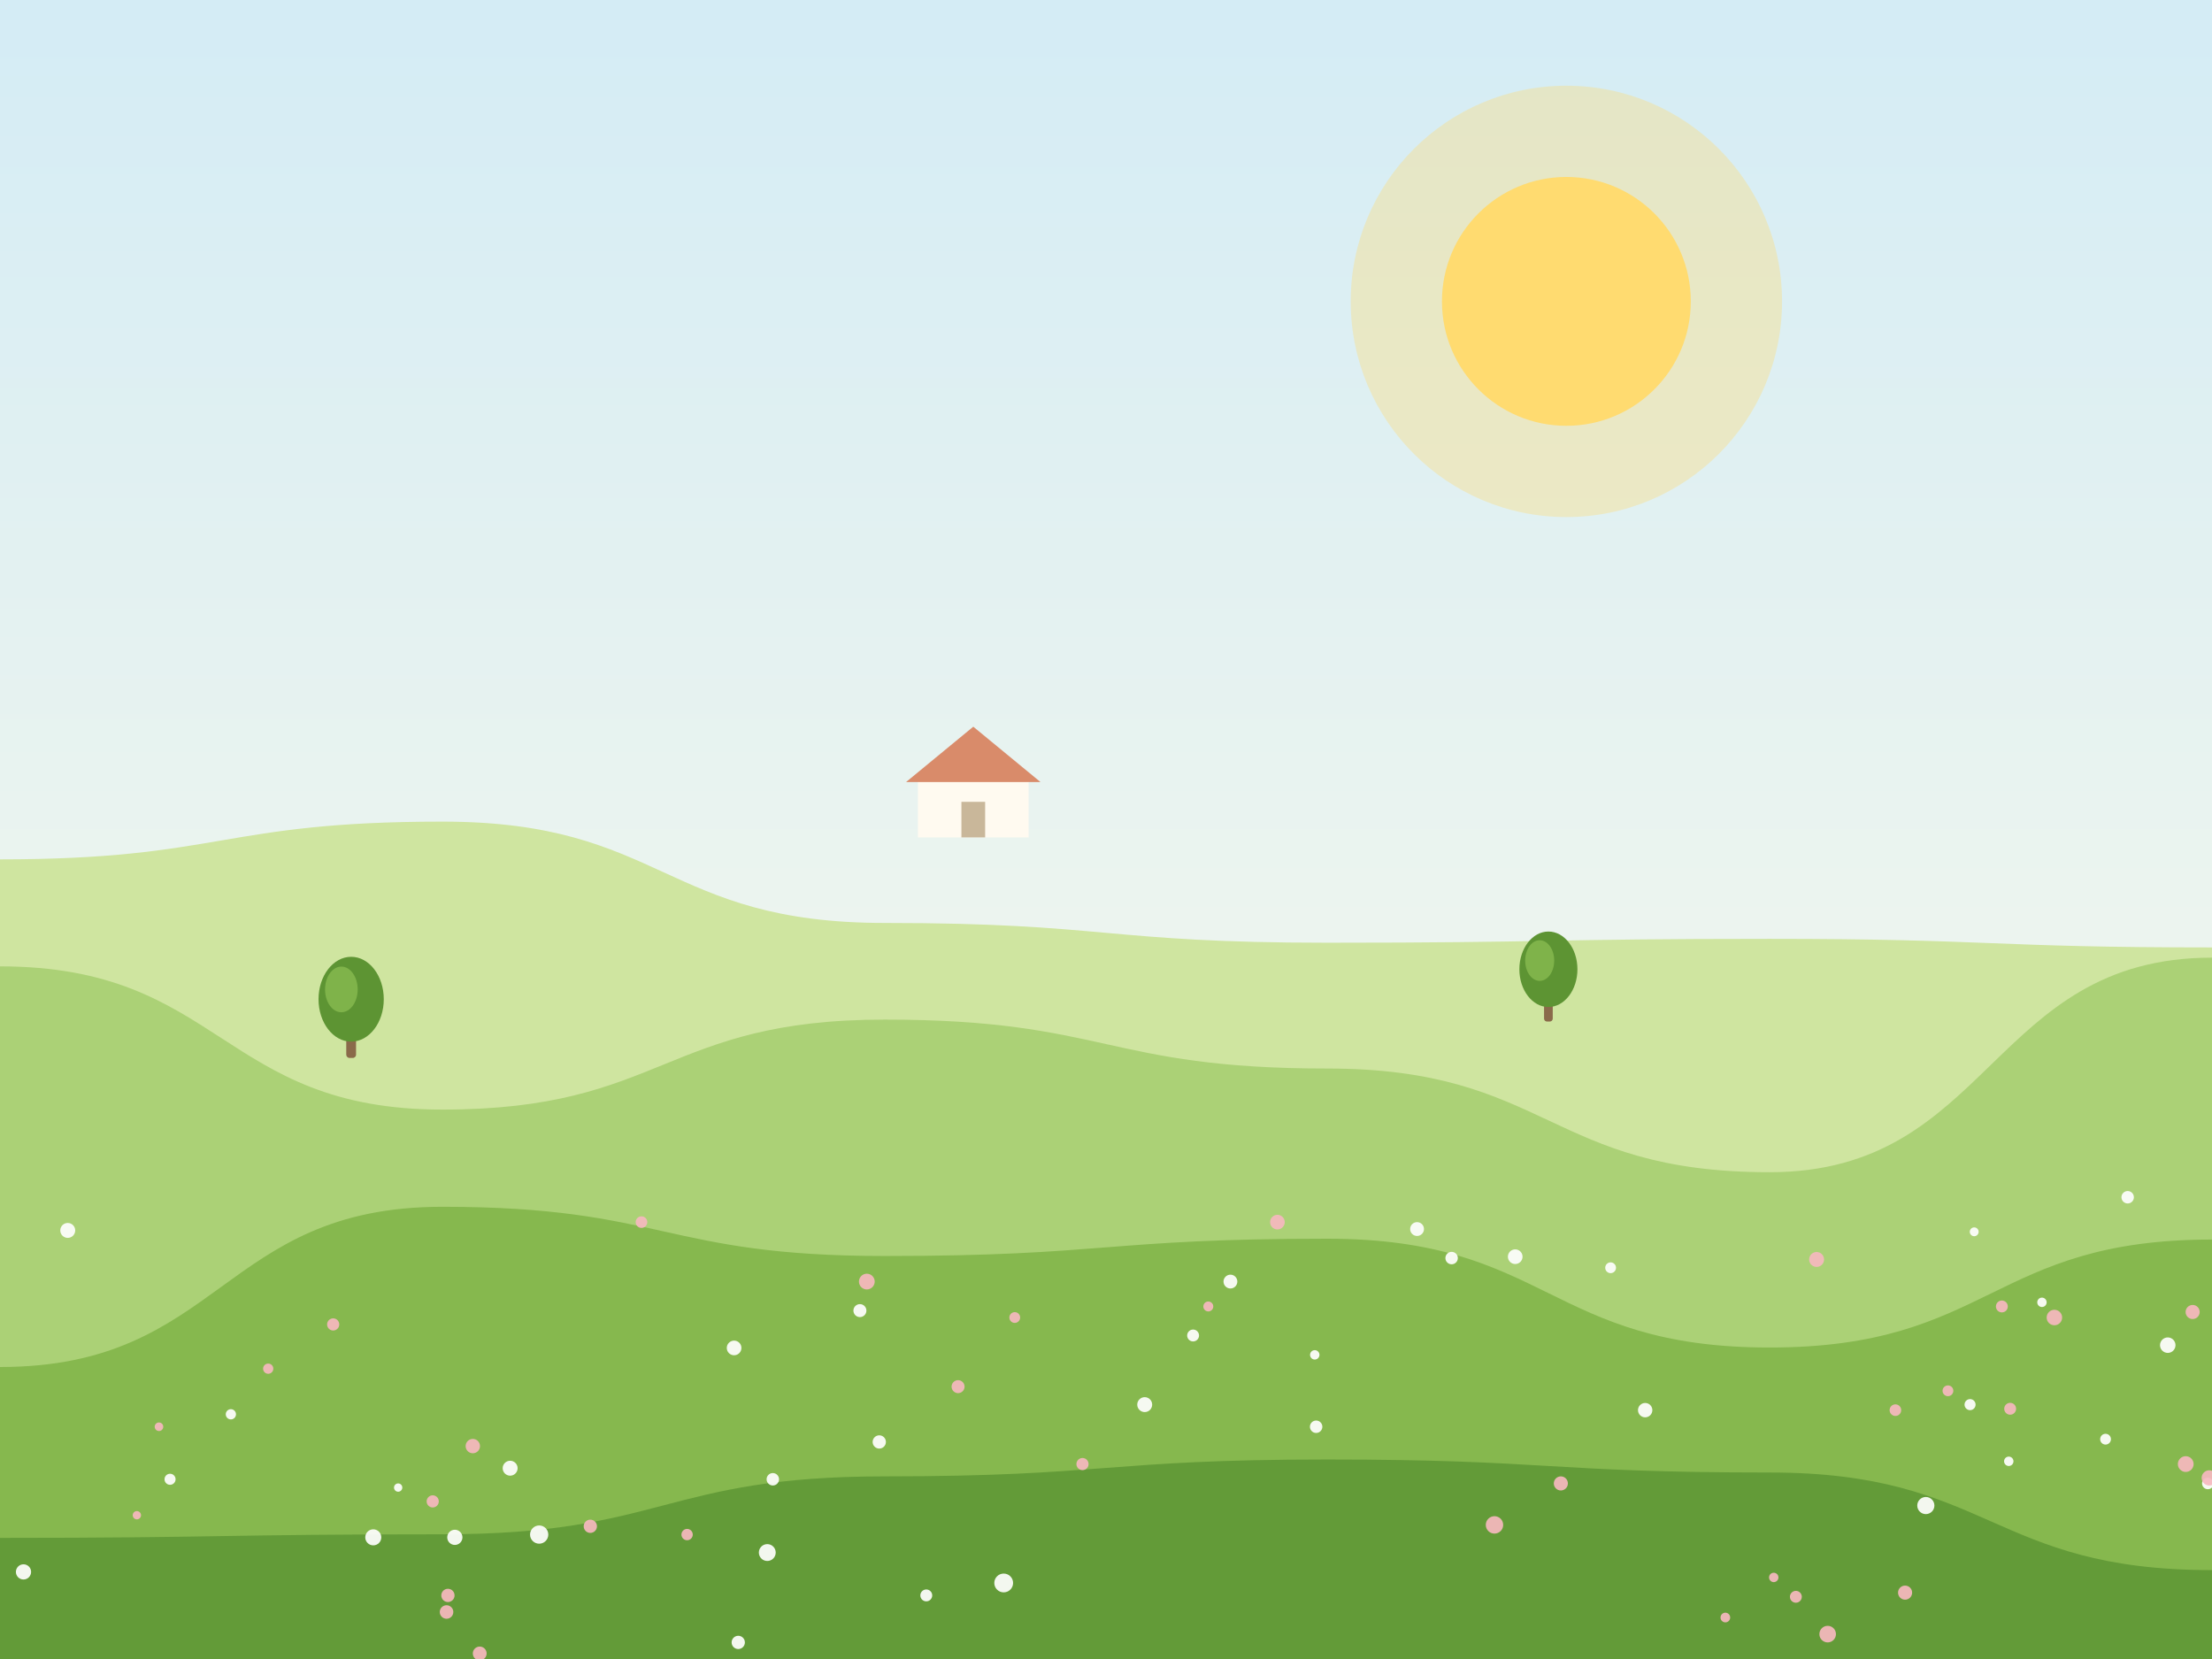
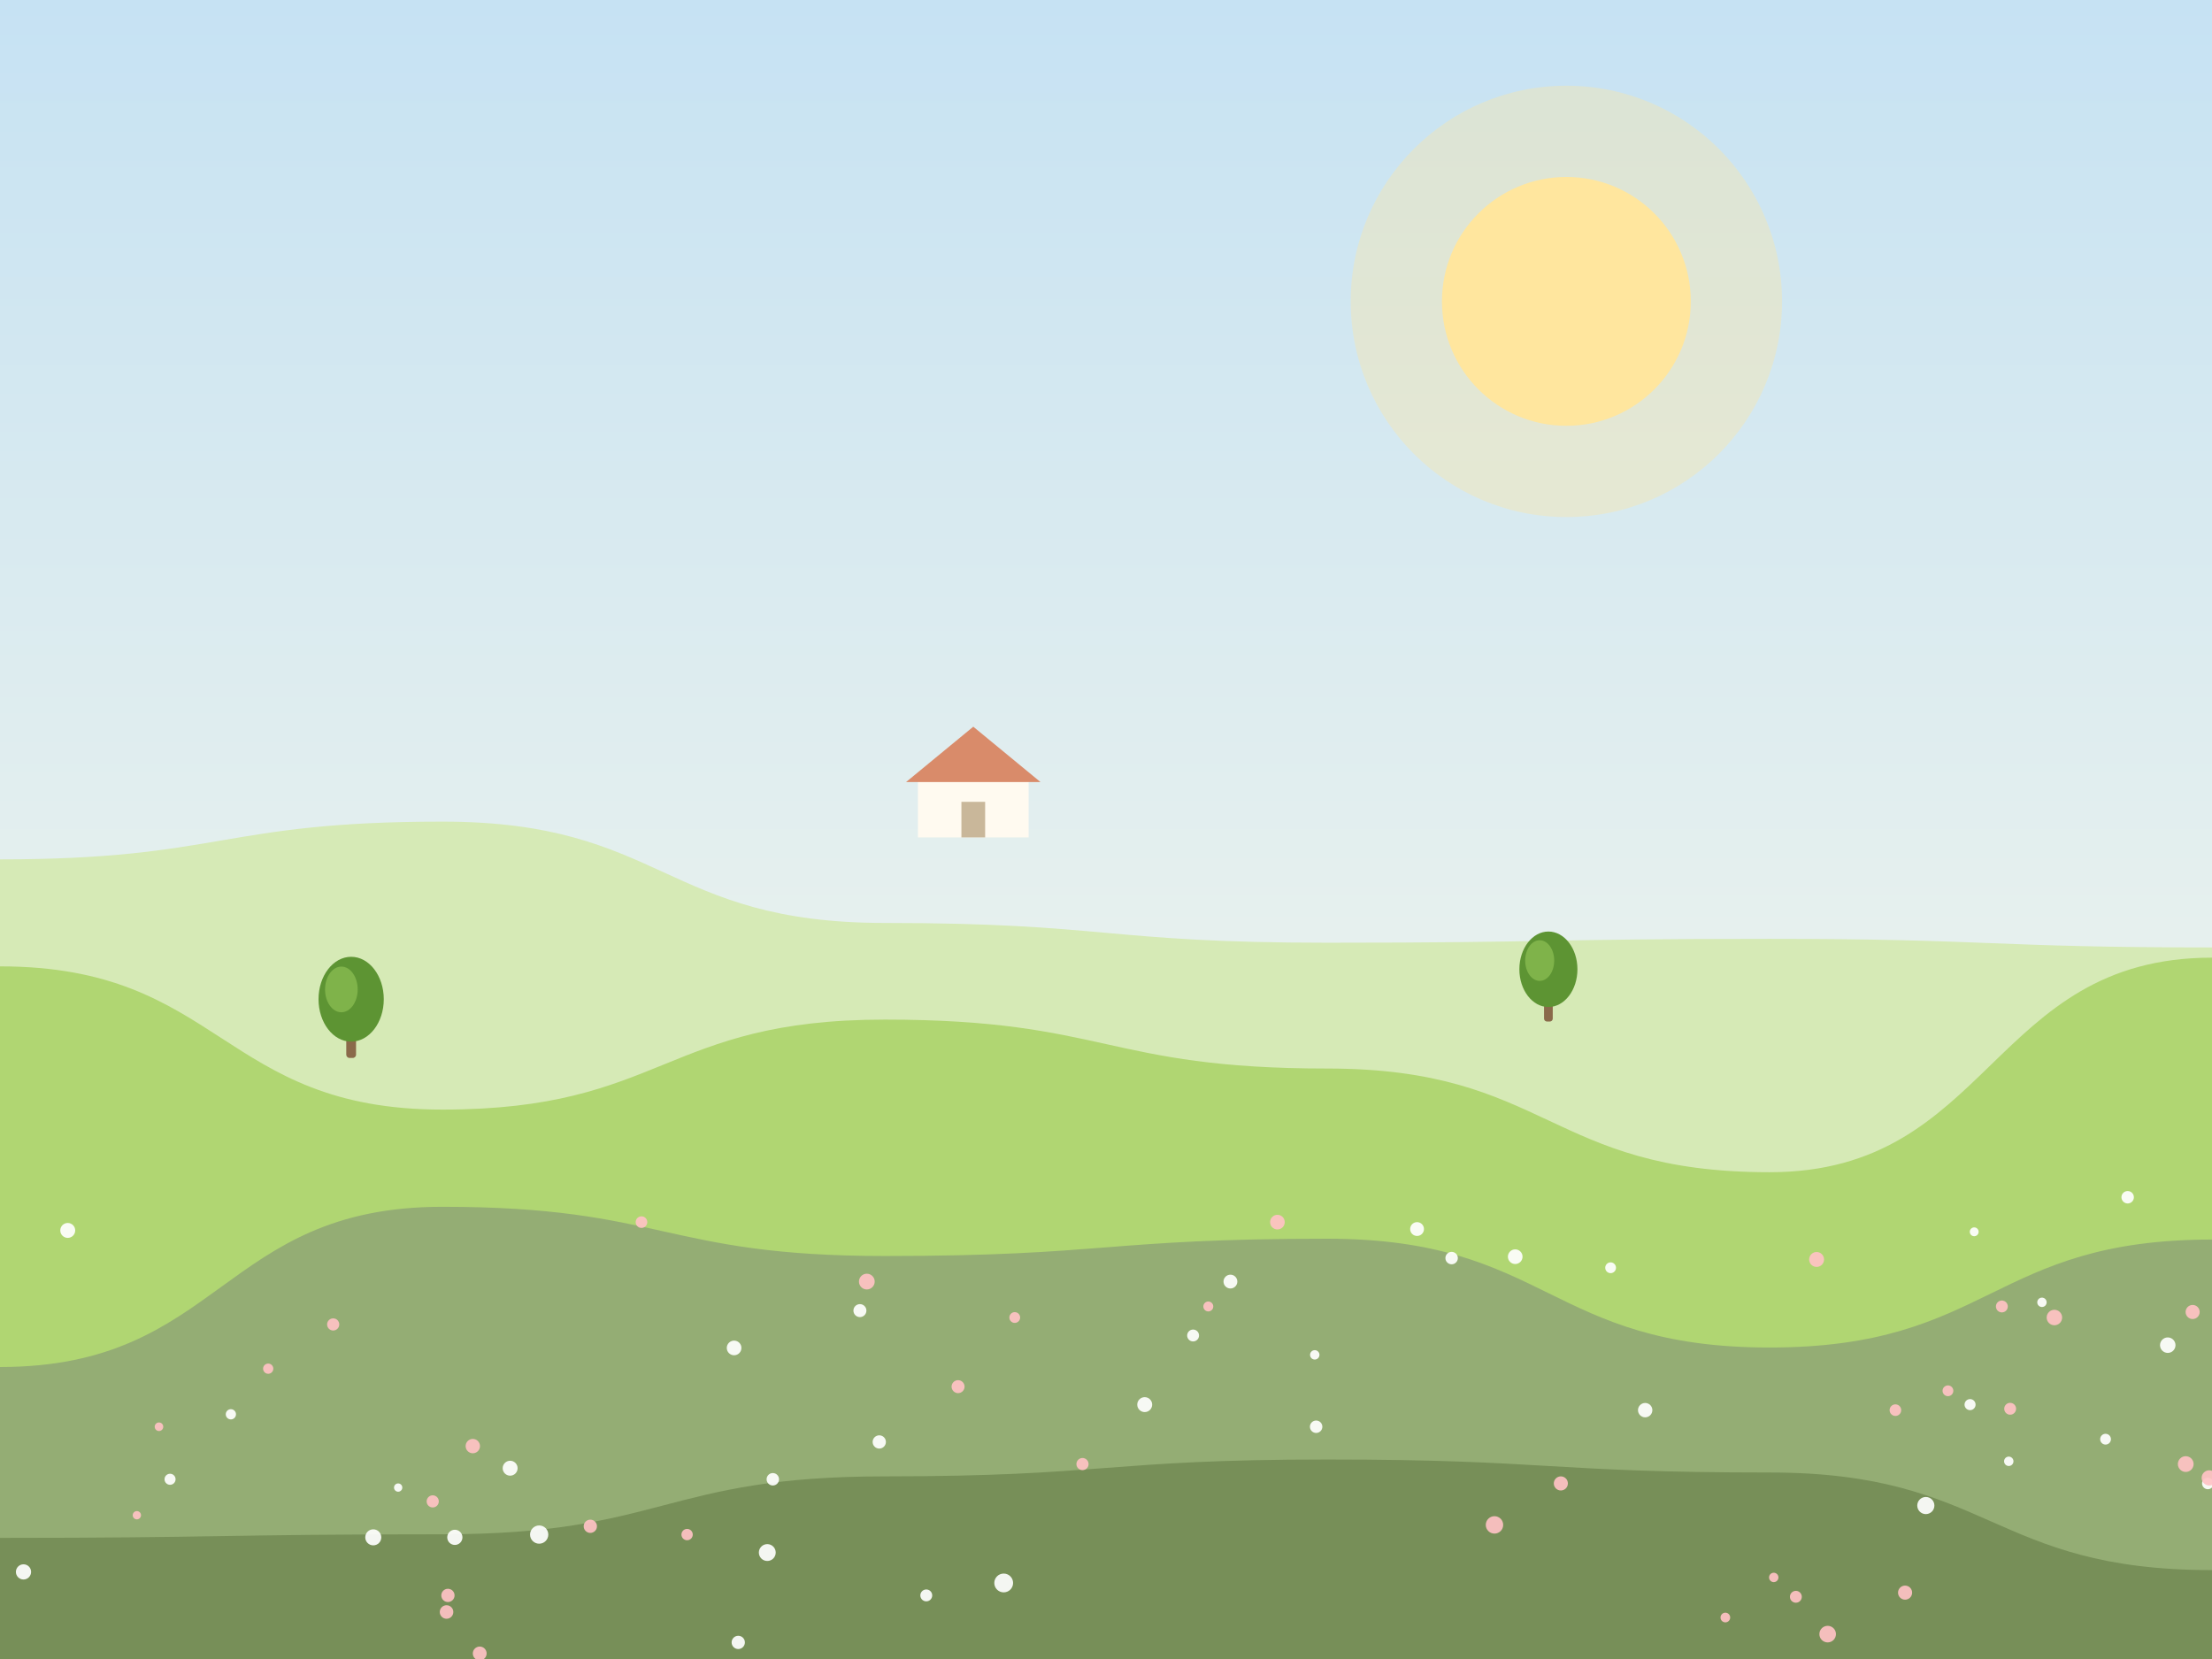
<svg xmlns="http://www.w3.org/2000/svg" viewBox="0 0 1600 1200" width="1600" height="1200" preserveAspectRatio="xMidYMid slice">
  <defs>
    <linearGradient id="s19" x1="0" y1="0" x2="0" y2="1">
-       <stop offset="0" stop-color="#d4ecf5" />
+       <stop offset="0" stop-color="#c6e2f3" />
      <stop offset="1" stop-color="#fffbea" />
    </linearGradient>
  </defs>
  <rect width="1600" height="1200" fill="url(#s19)" />
-   <circle cx="1133" cy="218" r="156" fill="#ffdb70" opacity="0.35" />
-   <circle cx="1133" cy="218" r="90" fill="#ffdb70" />
-   <path d="M0 1200 L0 621.6 C 160.0 621.6, 160.0 594.3, 320.0 594.3 C 480.0 594.3, 480.0 667.6, 640.0 667.6 C 800.0 667.6, 800.0 681.9, 960.0 681.9 C 1120.0 681.9, 1120.0 679.1, 1280.0 679.1 C 1440.0 679.1, 1440.0 685.3, 1600.0 685.3 L1600 1200 Z" fill="#cfe5a0" />
+   <circle cx="1133" cy="218" r="156" fill="#ffe69e" opacity="0.35" />
+   <circle cx="1133" cy="218" r="90" fill="#ffe69e" />
+   <path d="M0 1200 L0 621.6 C 160.0 621.6, 160.0 594.3, 320.0 594.3 C 480.0 594.3, 480.0 667.6, 640.0 667.6 C 800.0 667.6, 800.0 681.9, 960.0 681.9 C 1120.0 681.9, 1120.0 679.1, 1280.0 679.1 C 1440.0 679.1, 1440.0 685.3, 1600.0 685.3 L1600 1200 Z" fill="#d6eab6" />
  <g transform="translate(704 600) scale(1.43)">
    <rect x="-28" y="-26" width="56" height="30" fill="#fffaf0" />
    <path d="M-34 -24 L0 -52 L34 -24 Z" fill="#d98b6a" />
    <rect x="-6" y="-14" width="12" height="18" fill="#c9b79a" />
  </g>
-   <path d="M0 1200 L0 699.0 C 160.0 699.0, 160.0 802.6, 320.0 802.6 C 480.0 802.6, 480.0 737.5, 640.0 737.5 C 800.0 737.5, 800.0 772.9, 960.0 772.9 C 1120.0 772.9, 1120.0 847.9, 1280.0 847.9 C 1440.0 847.9, 1440.0 692.7, 1600.0 692.7 L1600 1200 Z" fill="#abd176" />
+   <path d="M0 1200 L0 699.0 C 160.0 699.0, 160.0 802.6, 320.0 802.6 C 480.0 802.6, 480.0 737.5, 640.0 737.5 C 800.0 737.5, 800.0 772.9, 960.0 772.9 C 1120.0 772.9, 1120.0 847.9, 1280.0 847.9 C 1440.0 847.9, 1440.0 692.7, 1600.0 692.7 L1600 1200 Z" fill="#b0d672" />
  <g transform="translate(254 744) scale(1.18)">
    <rect x="-3" y="-4" width="6" height="22" rx="2" fill="#8a6a4a" />
    <ellipse cx="0" cy="-18" rx="20" ry="26" fill="#5d9433" />
    <ellipse cx="-6" cy="-24" rx="10" ry="14" fill="#7fb34a" />
  </g>
  <g transform="translate(1120 720) scale(1.05)">
    <rect x="-3" y="-4" width="6" height="22" rx="2" fill="#8a6a4a" />
    <ellipse cx="0" cy="-18" rx="20" ry="26" fill="#5d9433" />
    <ellipse cx="-6" cy="-24" rx="10" ry="14" fill="#7fb34a" />
  </g>
-   <path d="M0 1200 L0 988.8 C 160.0 988.8, 160.0 872.9, 320.0 872.9 C 480.0 872.9, 480.0 908.5, 640.0 908.5 C 800.0 908.5, 800.0 896.0, 960.0 896.0 C 1120.0 896.0, 1120.0 974.7, 1280.0 974.7 C 1440.0 974.7, 1440.0 896.6, 1600.0 896.6 L1600 1200 Z" fill="#86b84e" />
-   <path d="M0 1200 L0 1112.4 C 160.0 1112.4, 160.0 1109.8, 320.0 1109.8 C 480.0 1109.8, 480.0 1067.9, 640.0 1067.9 C 800.0 1067.9, 800.0 1055.7, 960.0 1055.7 C 1120.0 1055.7, 1120.0 1065.1, 1280.0 1065.1 C 1440.0 1065.1, 1440.0 1135.7, 1600.0 1135.7 L1600 1200 Z" fill="#639b38" />
+   <path d="M0 1200 L0 988.8 C 160.0 988.8, 160.0 872.9, 320.0 872.9 C 480.0 872.9, 480.0 908.5, 640.0 908.5 C 800.0 908.5, 800.0 896.0, 960.0 896.0 C 1120.0 896.0, 1120.0 974.7, 1280.0 974.7 C 1440.0 974.7, 1440.0 896.6, 1600.0 896.6 L1600 1200 Z" fill="#94ad74" />
+   <path d="M0 1200 L0 1112.4 C 160.0 1112.4, 160.0 1109.8, 320.0 1109.8 C 480.0 1109.8, 480.0 1067.9, 640.0 1067.9 C 800.0 1067.9, 800.0 1055.7, 960.0 1055.7 C 1120.0 1055.7, 1120.0 1065.1, 1280.0 1065.1 C 1440.0 1065.1, 1440.0 1135.7, 1600.0 1135.7 L1600 1200 Z" fill="#778f58" />
  <circle cx="555" cy="1123" r="6.1" fill="#ffffff" opacity="0.92" />
-   <circle cx="1322" cy="1182" r="6.0" fill="#f6b8bf" opacity="0.92" />
-   <circle cx="497" cy="1110" r="4.1" fill="#f6b8bf" opacity="0.92" />
+   <circle cx="1322" cy="1182" r="6.0" fill="#ffc2c4" opacity="0.92" />
+   <circle cx="497" cy="1110" r="4.1" fill="#ffc2c4" opacity="0.92" />
  <circle cx="534" cy="1188" r="4.8" fill="#ffffff" opacity="0.92" />
-   <circle cx="99" cy="1096" r="3.0" fill="#f6b8bf" opacity="0.92" />
-   <circle cx="427" cy="1104" r="4.8" fill="#f6b8bf" opacity="0.92" />
+   <circle cx="99" cy="1096" r="3.0" fill="#ffc2c4" opacity="0.92" />
+   <circle cx="427" cy="1104" r="4.8" fill="#ffc2c4" opacity="0.92" />
  <circle cx="1096" cy="909" r="5.3" fill="#ffffff" opacity="0.92" />
-   <circle cx="194" cy="990" r="3.7" fill="#f6b8bf" opacity="0.92" />
+   <circle cx="194" cy="990" r="3.7" fill="#ffc2c4" opacity="0.92" />
  <circle cx="1453" cy="1057" r="3.4" fill="#ffffff" opacity="0.92" />
-   <circle cx="323" cy="1166" r="4.9" fill="#f6b8bf" opacity="0.92" />
+   <circle cx="323" cy="1166" r="4.9" fill="#ffc2c4" opacity="0.92" />
  <circle cx="288" cy="1076" r="3.0" fill="#ffffff" opacity="0.92" />
-   <circle cx="1486" cy="953" r="5.6" fill="#f6b8bf" opacity="0.92" />
+   <circle cx="1486" cy="953" r="5.6" fill="#ffc2c4" opacity="0.92" />
  <circle cx="636" cy="1043" r="4.8" fill="#ffffff" opacity="0.92" />
-   <circle cx="1248" cy="1170" r="3.5" fill="#f6b8bf" opacity="0.92" />
+   <circle cx="1248" cy="1170" r="3.5" fill="#ffc2c4" opacity="0.92" />
  <circle cx="1050" cy="910" r="4.5" fill="#ffffff" opacity="0.92" />
-   <circle cx="734" cy="953" r="3.9" fill="#f6b8bf" opacity="0.92" />
-   <circle cx="1371" cy="1020" r="4.2" fill="#f6b8bf" opacity="0.92" />
+   <circle cx="734" cy="953" r="3.9" fill="#ffc2c4" opacity="0.92" />
+   <circle cx="1371" cy="1020" r="4.2" fill="#ffc2c4" opacity="0.92" />
  <circle cx="670" cy="1154" r="4.3" fill="#ffffff" opacity="0.92" />
  <circle cx="1597" cy="1073" r="4.2" fill="#ffffff" opacity="0.92" />
  <circle cx="1539" cy="866" r="4.5" fill="#ffffff" opacity="0.92" />
-   <circle cx="347" cy="1196" r="5.0" fill="#f6b8bf" opacity="0.92" />
-   <circle cx="1598" cy="1069" r="5.5" fill="#f6b8bf" opacity="0.92" />
+   <circle cx="347" cy="1196" r="5.0" fill="#ffc2c4" opacity="0.92" />
+   <circle cx="1598" cy="1069" r="5.5" fill="#ffc2c4" opacity="0.92" />
  <circle cx="726" cy="1145" r="6.8" fill="#ffffff" opacity="0.92" />
-   <circle cx="241" cy="958" r="4.4" fill="#f6b8bf" opacity="0.92" />
+   <circle cx="241" cy="958" r="4.4" fill="#ffc2c4" opacity="0.92" />
  <circle cx="531" cy="975" r="5.3" fill="#ffffff" opacity="0.92" />
  <circle cx="890" cy="927" r="5.0" fill="#ffffff" opacity="0.92" />
-   <circle cx="464" cy="884" r="4.2" fill="#f6b8bf" opacity="0.92" />
+   <circle cx="464" cy="884" r="4.2" fill="#ffc2c4" opacity="0.92" />
  <circle cx="1190" cy="1020" r="5.2" fill="#ffffff" opacity="0.92" />
  <circle cx="329" cy="1112" r="5.5" fill="#ffffff" opacity="0.92" />
  <circle cx="17" cy="1137" r="5.5" fill="#ffffff" opacity="0.92" />
-   <circle cx="324" cy="1154" r="4.8" fill="#f6b8bf" opacity="0.92" />
+   <circle cx="324" cy="1154" r="4.8" fill="#ffc2c4" opacity="0.92" />
  <circle cx="167" cy="1023" r="3.7" fill="#ffffff" opacity="0.92" />
-   <circle cx="1454" cy="1019" r="4.3" fill="#f6b8bf" opacity="0.92" />
-   <circle cx="1586" cy="949" r="5.1" fill="#f6b8bf" opacity="0.92" />
-   <circle cx="1314" cy="911" r="5.4" fill="#f6b8bf" opacity="0.92" />
-   <circle cx="342" cy="1046" r="5.2" fill="#f6b8bf" opacity="0.92" />
+   <circle cx="1454" cy="1019" r="4.3" fill="#ffc2c4" opacity="0.92" />
+   <circle cx="1586" cy="949" r="5.1" fill="#ffc2c4" opacity="0.92" />
+   <circle cx="1314" cy="911" r="5.4" fill="#ffc2c4" opacity="0.92" />
+   <circle cx="342" cy="1046" r="5.2" fill="#ffc2c4" opacity="0.92" />
  <circle cx="1165" cy="917" r="3.9" fill="#ffffff" opacity="0.92" />
-   <circle cx="1448" cy="945" r="4.3" fill="#f6b8bf" opacity="0.92" />
-   <circle cx="627" cy="927" r="5.7" fill="#f6b8bf" opacity="0.92" />
+   <circle cx="1448" cy="945" r="4.3" fill="#ffc2c4" opacity="0.92" />
+   <circle cx="627" cy="927" r="5.7" fill="#ffc2c4" opacity="0.92" />
  <circle cx="270" cy="1112" r="5.8" fill="#ffffff" opacity="0.92" />
  <circle cx="1523" cy="1041" r="3.9" fill="#ffffff" opacity="0.92" />
  <circle cx="123" cy="1070" r="4.0" fill="#ffffff" opacity="0.92" />
  <circle cx="622" cy="948" r="4.7" fill="#ffffff" opacity="0.92" />
-   <circle cx="1581" cy="1059" r="5.7" fill="#f6b8bf" opacity="0.92" />
+   <circle cx="1581" cy="1059" r="5.7" fill="#ffc2c4" opacity="0.92" />
  <circle cx="1568" cy="973" r="5.6" fill="#ffffff" opacity="0.92" />
-   <circle cx="874" cy="945" r="3.6" fill="#f6b8bf" opacity="0.92" />
+   <circle cx="874" cy="945" r="3.6" fill="#ffc2c4" opacity="0.92" />
  <circle cx="863" cy="966" r="4.3" fill="#ffffff" opacity="0.92" />
  <circle cx="952" cy="1032" r="4.5" fill="#ffffff" opacity="0.92" />
-   <circle cx="1409" cy="1006" r="3.9" fill="#f6b8bf" opacity="0.92" />
+   <circle cx="1409" cy="1006" r="3.9" fill="#ffc2c4" opacity="0.92" />
  <circle cx="951" cy="980" r="3.4" fill="#ffffff" opacity="0.92" />
-   <circle cx="313" cy="1086" r="4.4" fill="#f6b8bf" opacity="0.92" />
-   <circle cx="1129" cy="1073" r="5.1" fill="#f6b8bf" opacity="0.92" />
-   <circle cx="1283" cy="1141" r="3.4" fill="#f6b8bf" opacity="0.92" />
-   <circle cx="115" cy="1032" r="3.1" fill="#f6b8bf" opacity="0.92" />
+   <circle cx="313" cy="1086" r="4.4" fill="#ffc2c4" opacity="0.92" />
+   <circle cx="1129" cy="1073" r="5.1" fill="#ffc2c4" opacity="0.92" />
+   <circle cx="1283" cy="1141" r="3.4" fill="#ffc2c4" opacity="0.92" />
+   <circle cx="115" cy="1032" r="3.1" fill="#ffc2c4" opacity="0.92" />
  <circle cx="1477" cy="942" r="3.4" fill="#ffffff" opacity="0.92" />
-   <circle cx="693" cy="1003" r="4.7" fill="#f6b8bf" opacity="0.92" />
+   <circle cx="693" cy="1003" r="4.7" fill="#ffc2c4" opacity="0.92" />
  <circle cx="1393" cy="1089" r="6.2" fill="#ffffff" opacity="0.92" />
-   <circle cx="924" cy="884" r="5.3" fill="#f6b8bf" opacity="0.92" />
-   <circle cx="1299" cy="1155" r="4.3" fill="#f6b8bf" opacity="0.92" />
+   <circle cx="924" cy="884" r="5.3" fill="#ffc2c4" opacity="0.92" />
+   <circle cx="1299" cy="1155" r="4.3" fill="#ffc2c4" opacity="0.92" />
  <circle cx="1428" cy="891" r="3.2" fill="#ffffff" opacity="0.92" />
-   <circle cx="1378" cy="1152" r="5.1" fill="#f6b8bf" opacity="0.92" />
+   <circle cx="1378" cy="1152" r="5.1" fill="#ffc2c4" opacity="0.92" />
  <circle cx="49" cy="890" r="5.4" fill="#ffffff" opacity="0.92" />
  <circle cx="559" cy="1070" r="4.5" fill="#ffffff" opacity="0.92" />
-   <circle cx="783" cy="1059" r="4.4" fill="#f6b8bf" opacity="0.92" />
+   <circle cx="783" cy="1059" r="4.4" fill="#ffc2c4" opacity="0.92" />
  <circle cx="828" cy="1016" r="5.4" fill="#ffffff" opacity="0.92" />
  <circle cx="390" cy="1110" r="6.6" fill="#ffffff" opacity="0.92" />
  <circle cx="1025" cy="889" r="5.0" fill="#ffffff" opacity="0.92" />
  <circle cx="1425" cy="1016" r="4.0" fill="#ffffff" opacity="0.92" />
-   <circle cx="1081" cy="1103" r="6.3" fill="#f6b8bf" opacity="0.92" />
+   <circle cx="1081" cy="1103" r="6.3" fill="#ffc2c4" opacity="0.92" />
  <circle cx="369" cy="1062" r="5.4" fill="#ffffff" opacity="0.92" />
</svg>
